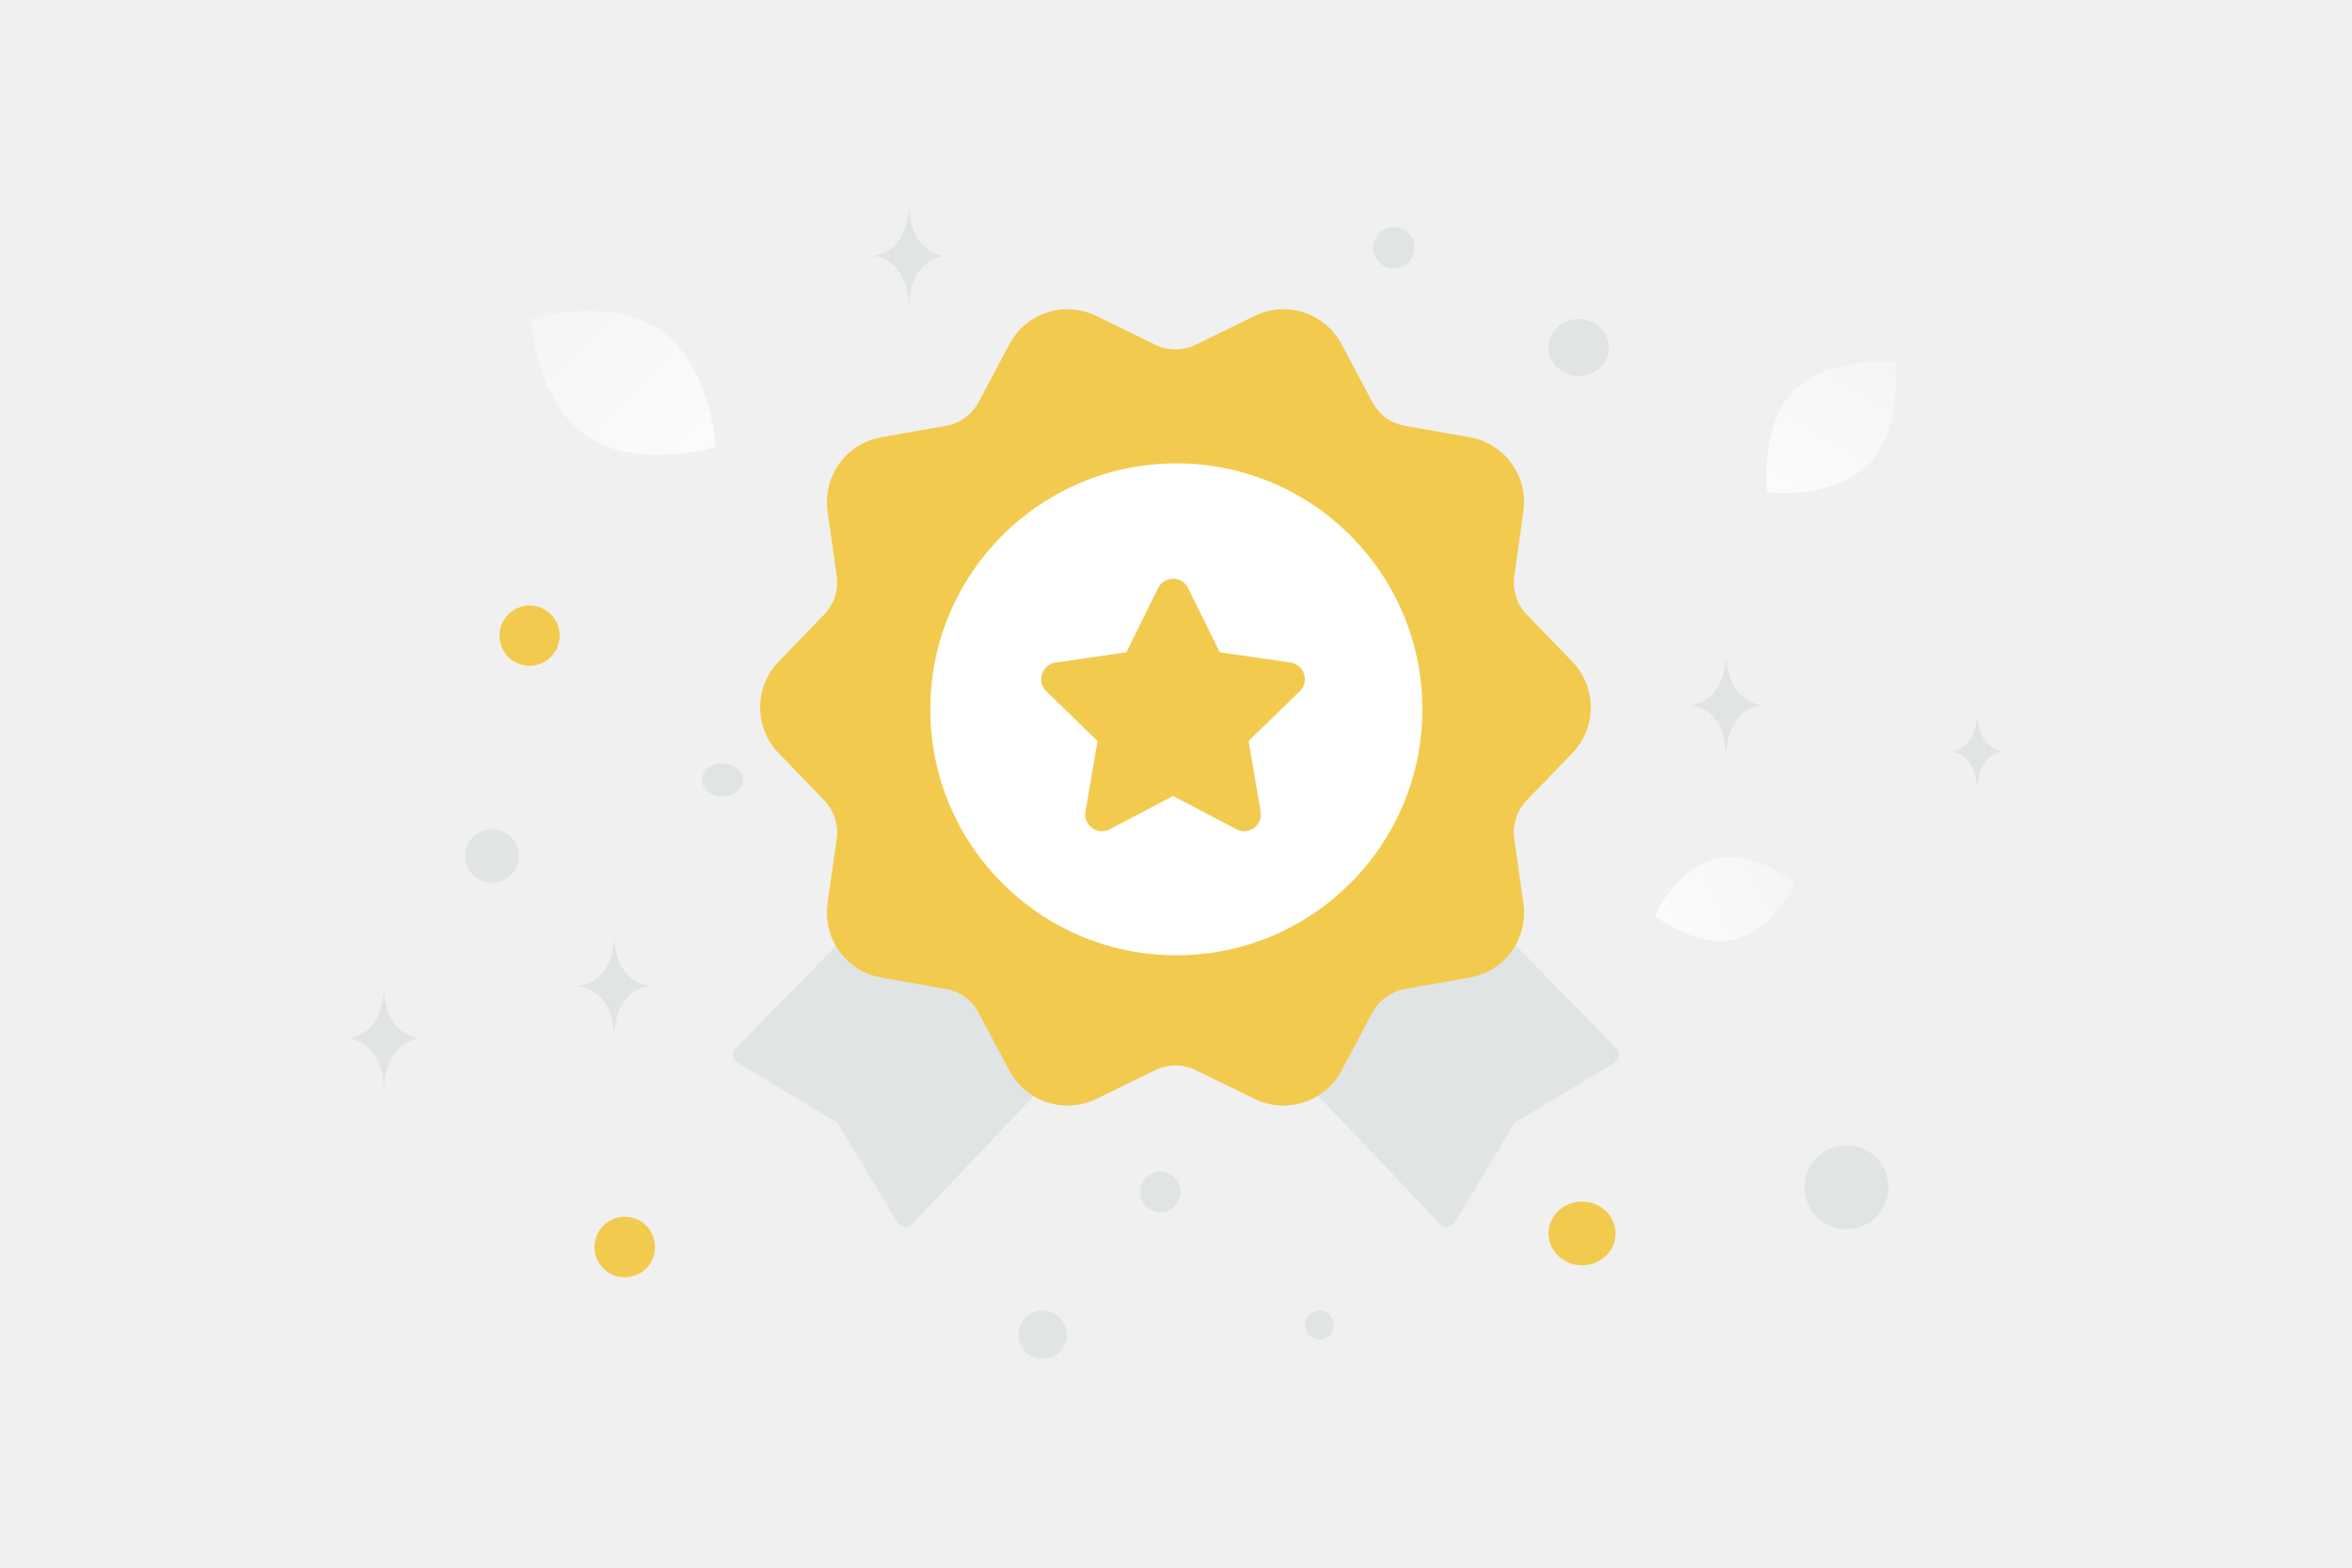
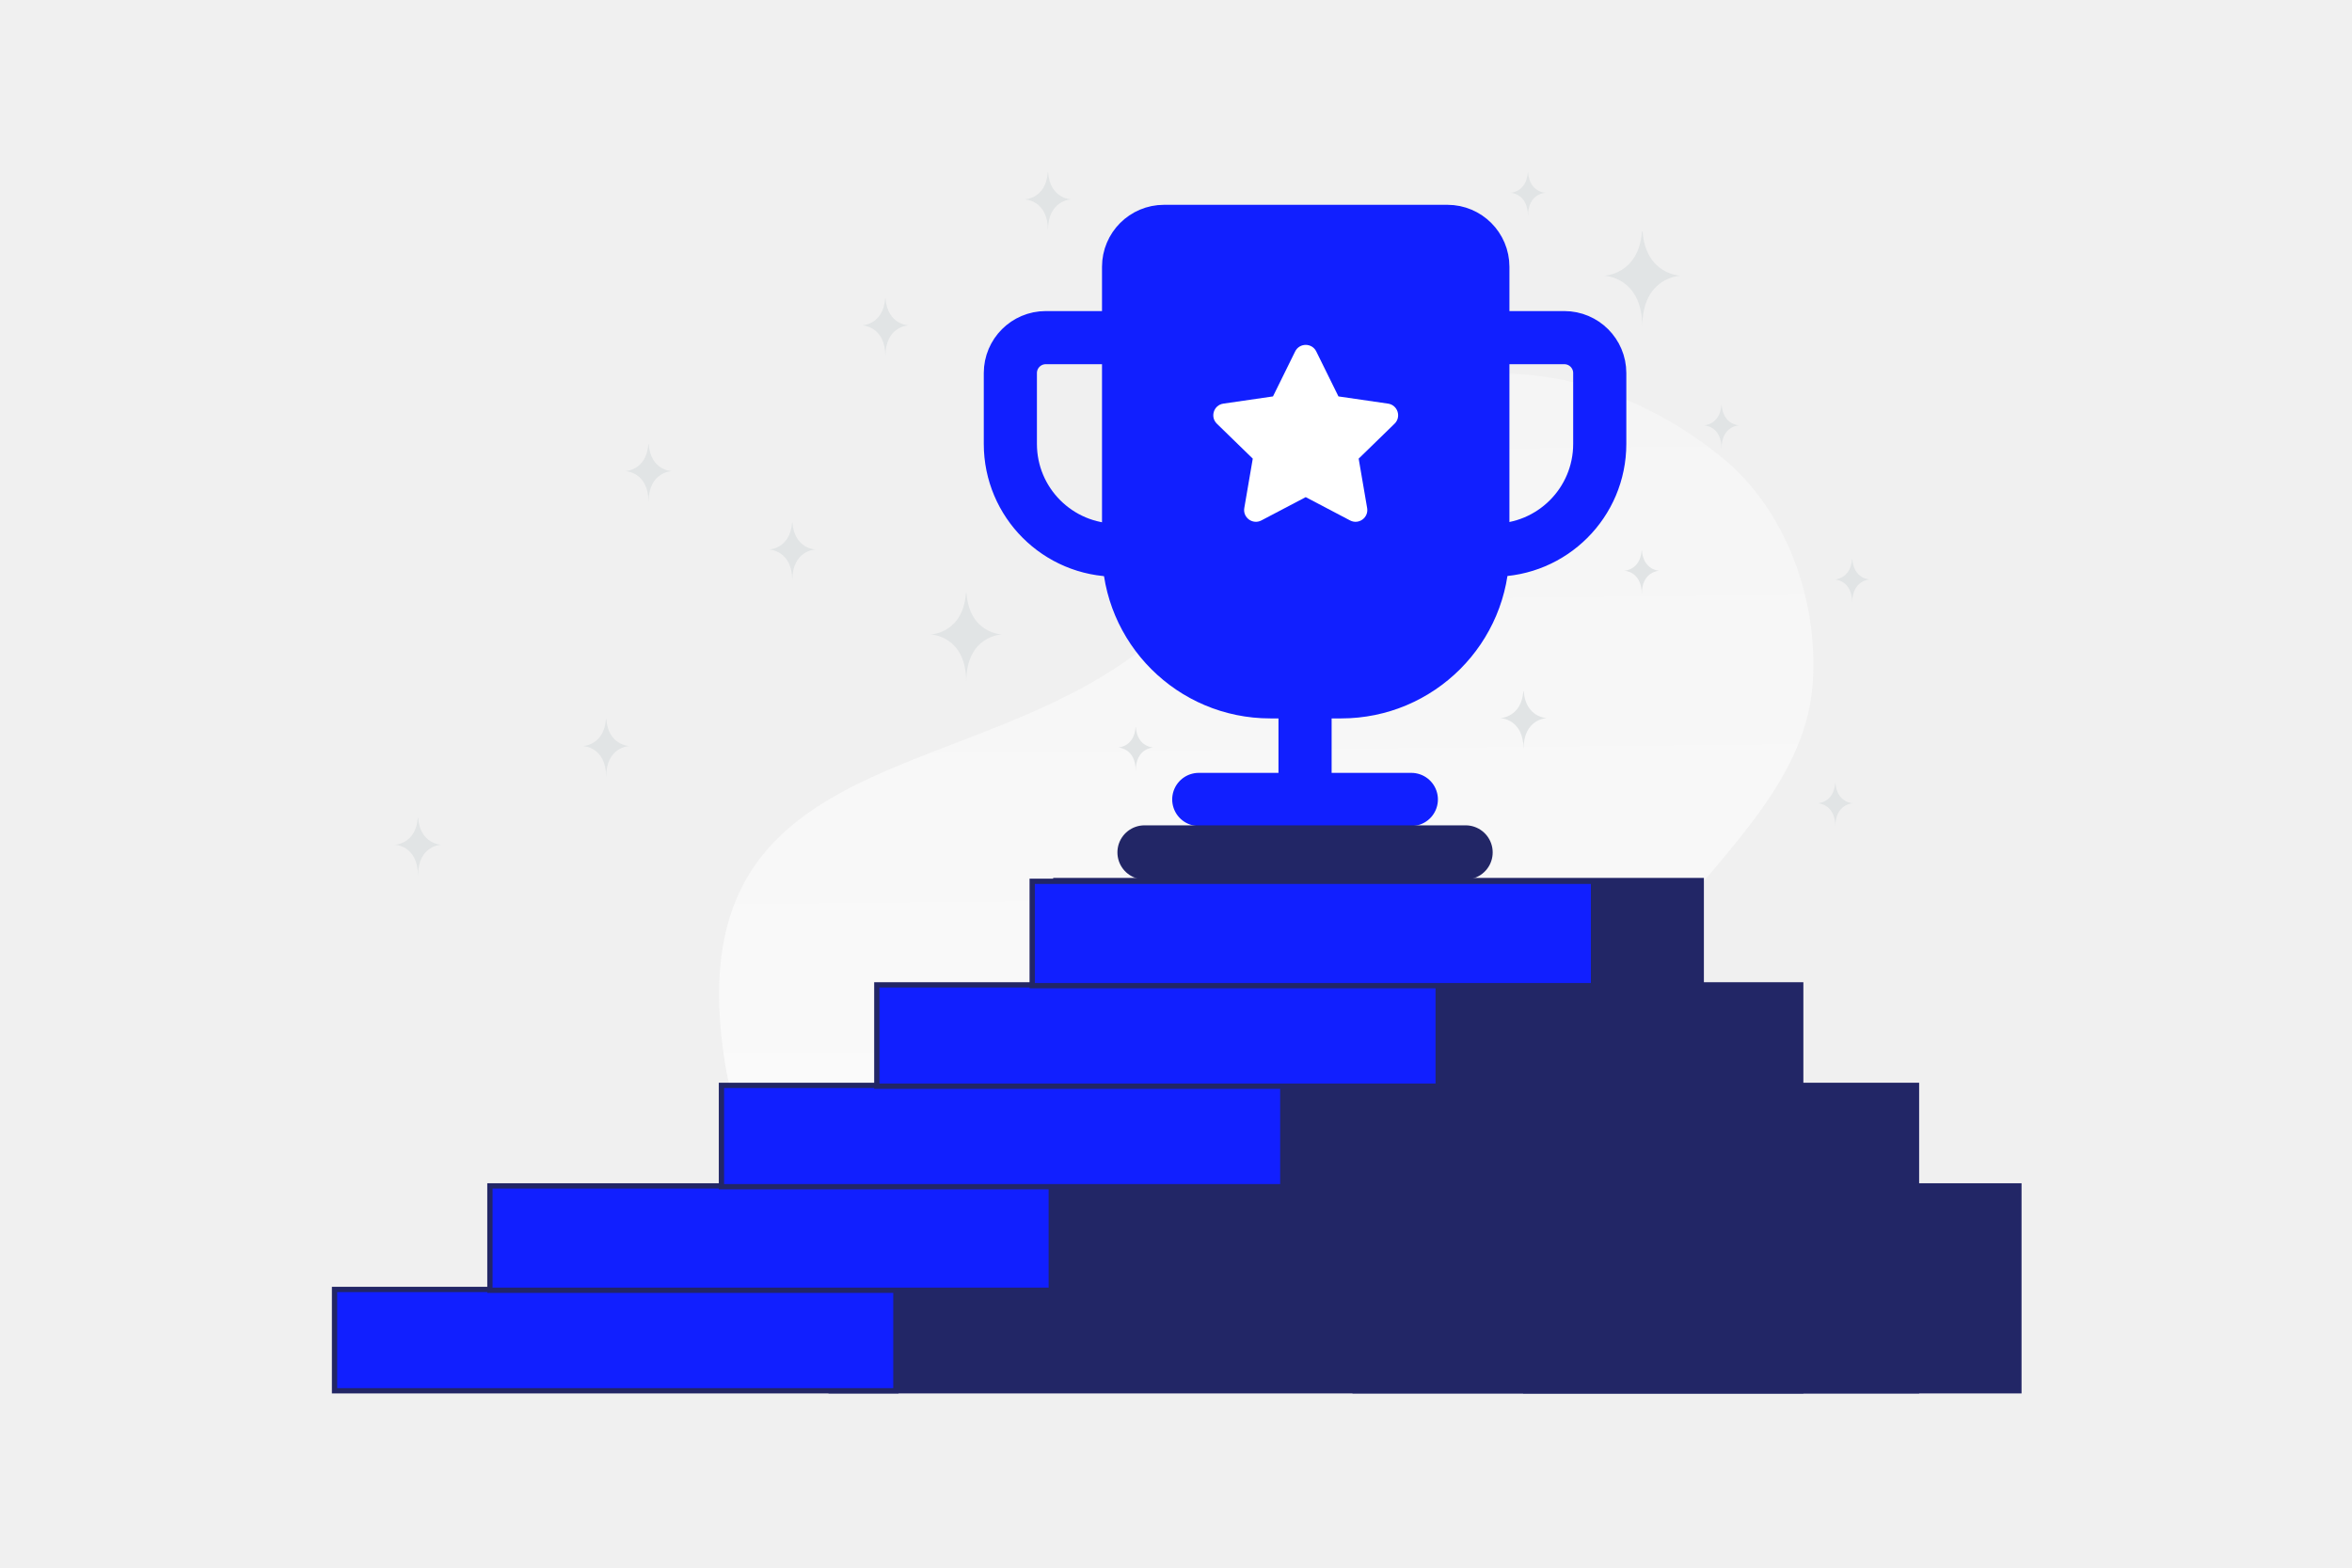
<svg xmlns="http://www.w3.org/2000/svg" width="900" height="600" viewBox="0 0 900 600" fill="none">
  <path fill="transparent" d="M0 0h900v600H0z" />
-   <path fill-rule="evenodd" clip-rule="evenodd" d="m493.103 402.188 60.511 63.553 23.28-38.799 38.799-23.279L567.178 354" fill="#E1E4E5" />
-   <path d="m493.103 402.188 60.511 63.553 23.28-38.799 38.799-23.279L567.178 354" stroke="#E1E4E5" stroke-width="7.464" stroke-linecap="round" stroke-linejoin="round" />
-   <path fill-rule="evenodd" clip-rule="evenodd" d="m406.945 402.188-60.511 63.553-23.279-38.799-38.799-23.279L332.87 354" fill="#E1E4E5" />
-   <path d="m406.945 402.188-60.511 63.553-23.279-38.799-38.799-23.279L332.87 354" stroke="#E1E4E5" stroke-width="7.464" stroke-linecap="round" stroke-linejoin="round" />
-   <path fill-rule="evenodd" clip-rule="evenodd" d="m459.213 135.273 22.503-11.003c10.383-5.075 22.938-1.009 28.355 9.218l11.748 22.131a21.478 21.478 0 0 0 15.24 11.066l24.677 4.33c11.391 2.002 19.135 12.664 17.521 24.117l-3.507 24.8a21.432 21.432 0 0 0 5.82 17.91l17.413 18.003c8.039 8.303 8.039 21.495 0 29.813l-17.413 18.003a21.431 21.431 0 0 0-5.82 17.909l3.507 24.801c1.614 11.453-6.13 22.115-17.521 24.117l-24.677 4.33a21.478 21.478 0 0 0-15.24 11.066l-11.748 22.131c-5.417 10.212-17.956 14.293-28.355 9.218l-22.503-11.003a21.44 21.44 0 0 0-18.825 0l-22.504 11.003c-10.382 5.075-22.938 1.009-28.354-9.218l-11.749-22.147a21.475 21.475 0 0 0-15.24-11.065l-24.676-4.33c-11.391-2.002-19.136-12.664-17.522-24.118l3.508-24.8a21.433 21.433 0 0 0-5.82-17.91l-17.413-18.002c-8.039-8.303-8.039-21.495 0-29.814l17.413-18.002a21.433 21.433 0 0 0 5.82-17.91l-3.492-24.8c-1.63-11.438 6.13-22.116 17.522-24.102l24.676-4.33a21.48 21.48 0 0 0 15.224-11.066l11.749-22.131c5.416-10.212 17.956-14.293 28.354-9.218l22.504 11.003a21.44 21.44 0 0 0 18.825 0z" fill="#f2cb4e" stroke="#f2cb4e" stroke-width="7.464" stroke-linecap="round" stroke-linejoin="round" />
-   <circle cx="450.126" cy="271.486" r="94.141" fill="#fff" />
-   <path fill-rule="evenodd" clip-rule="evenodd" d="m448.861 304.647 24.218 12.722c4.716 2.479 10.228-1.523 9.325-6.779l-4.622-26.967 19.595-19.082c3.814-3.72 1.711-10.202-3.558-10.97l-27.074-3.935-12.102-24.541c-2.359-4.784-9.164-4.784-11.523 0l-12.102 24.541-27.087 3.948c-5.27.768-7.372 7.251-3.558 10.97l19.595 19.083-4.623 26.966c-.903 5.256 4.609 9.259 9.326 6.779l24.217-12.722h-.027v-.013z" fill="#f2cb4e" />
-   <path d="M663.695 359.523c-14.841 3.515-30.537-9.071-30.537-9.071s8.376-18.279 23.222-21.784c14.841-3.516 30.532 9.059 30.532 9.059s-8.376 18.28-23.217 21.796z" fill="url(#a)" />
-   <path d="M224.479 166.891c19.546 13.463 49.407 4.052 49.407 4.052s-1.849-31.236-21.408-44.686c-19.546-13.463-49.394-4.065-49.394-4.065s1.849 31.236 21.395 44.699z" fill="url(#b)" />
-   <path d="M714.954 177.643c-13.483 13.723-38.695 10.829-38.695 10.829s-3.336-25.142 10.159-38.856c13.482-13.722 38.682-10.837 38.682-10.837s3.336 25.142-10.146 38.864z" fill="url(#c)" />
-   <circle cx="239.071" cy="477.267" r="11.584" transform="rotate(180 239.071 477.267)" fill="#f2cb4e" />
-   <ellipse cx="605.378" cy="472.081" rx="12.826" ry="12.185" transform="rotate(180 605.378 472.081)" fill="#f2cb4e" />
-   <circle r="11.516" transform="matrix(-1 0 0 1 202.646 243.282)" fill="#f2cb4e" />
-   <ellipse rx="11.544" ry="10.902" transform="matrix(-1 0 0 1 604.095 132.99)" fill="#E1E4E5" />
-   <circle r="9.267" transform="matrix(-1 0 0 1 398.914 510.841)" fill="#E1E4E5" />
-   <circle r="5.535" transform="matrix(-1 0 0 1 504.86 507.109)" fill="#E1E4E5" />
-   <circle r="7.907" transform="matrix(-1 0 0 1 533.378 94.83)" fill="#E1E4E5" />
-   <circle r="7.726" transform="scale(1 -1) rotate(-75 -75.225 -517.466)" fill="#E1E4E5" />
-   <circle r="10.279" transform="matrix(-1 0 0 1 188.247 327.594)" fill="#E1E4E5" />
-   <ellipse rx="7.907" ry="6.325" transform="matrix(-1 0 0 1 276.496 298.498)" fill="#E1E4E5" />
-   <circle r="16.08" transform="scale(1 -1) rotate(-75 57.215 -687.592)" fill="#E1E4E5" />
-   <path d="M234.868 359.784h.207c1.225 17.354 14.131 17.622 14.131 17.622s-14.231.277-14.231 20.33c0-20.053-14.232-20.33-14.232-20.33s12.901-.268 14.125-17.622zM347.707 80h.202c1.196 17.656 13.802 17.928 13.802 17.928s-13.9.282-13.9 20.684c0-20.402-13.901-20.684-13.901-20.684s12.601-.272 13.797-17.928zm-200.91 299.526h.202c1.196 17.656 13.801 17.928 13.801 17.928s-13.9.283-13.9 20.684c0-20.401-13.9-20.684-13.9-20.684s12.6-.272 13.797-17.928zm513.638-127.584h.202c1.197 17.656 13.802 17.928 13.802 17.928s-13.9.283-13.9 20.684c0-20.401-13.9-20.684-13.9-20.684s12.6-.272 13.796-17.928zm96.073 22.293h.151c.894 13.192 10.312 13.395 10.312 13.395s-10.386.212-10.386 15.455c0-15.243-10.385-15.455-10.385-15.455s9.414-.203 10.308-13.395z" fill="#E1E4E5" />
+   <path d="M277.988 410.24c9.974 56.687 145.877 145.079 270.985 71.593 58.186-34.18 45.311-65.471 83.056-119.427 22.498-32.159 58.866-60.975 61.598-100.755 2.366-34.337-11.662-67.393-33.89-85.848-49.991-41.505-135.286-58.057-192.967 39.05-57.681 97.107-214.487 49.184-188.782 195.387z" fill="url(#a)" />
+   <path fill="#222666" stroke="#222666" stroke-width="2.026" d="M404.013 337.013h246.974v194.974H404.013z" />
+   <path fill="#222666" stroke="#222666" stroke-width="2.026" d="M518.544 376.937h170.507V532.29H518.544z" />
+   <path fill="#222666" stroke="#222666" stroke-width="2.026" d="M583.827 415.407h149.524v116.882H583.827z" />
+   <path fill="#222666" stroke="#222666" stroke-width="2.026" d="M623.013 453.878h149.524v78.412H623.013zm-304.98 19.818h303.405v58.594H318.033z" />
+   <path fill="#111FFf" stroke="#222666" stroke-width="2.026" d="M128.013 493.514H342.82v38.776H128.013z" />
+   <path fill="#111FFf" stroke="#222666" stroke-width="2.026" d="M187.467 453.878h214.807v39.942H187.467z" />
+   <path fill="#111FFf" stroke="#222666" stroke-width="2.026" d="M276.065 415.407h214.807v38.776H276.065z" />
+   <path fill="#111FFf" stroke="#222666" stroke-width="2.026" d="M335.519 376.937h214.807v38.776H335.519z" />
+   <path fill="#111FFf" stroke="#222666" stroke-width="2.026" d="M394.973 337.301H609.78v39.942H394.973z" />
+   <path fill-rule="evenodd" clip-rule="evenodd" d="M513.194 264.79H486.08c-29.946 0-54.226-24.28-54.226-54.227V102.11c0-7.483 6.073-13.556 13.557-13.556h108.453c7.483 0 13.556 6.073 13.556 13.556v108.453c0 29.947-24.28 54.227-54.226 54.227z" fill="#111FFf" stroke="#111FFf" stroke-width="20.335" />
+   <path d="M499.382 251.742v54.226" stroke="#111FFf" stroke-width="20.335" />
+   <path d="M458.712 305.968h81.34" stroke="#111FFf" stroke-width="20.335" stroke-linecap="round" stroke-linejoin="round" />
+   <path d="M437.944 326.24H560.82" stroke="#222666" stroke-width="20.72" stroke-linecap="round" stroke-linejoin="round" />
+   <path d="M557.922 129.223h40.67c7.483 0 13.557 6.074 13.557 13.557v27.113c0 22.464-18.207 40.67-40.67 40.67h-13.557m-117.08-81.34h-40.67c-7.483 0-13.557 6.074-13.557 13.557v27.113c0 22.464 18.207 40.67 40.67 40.67h13.557" stroke="#111FFf" stroke-width="20.335" stroke-linecap="round" stroke-linejoin="round" />
+   <path fill-rule="evenodd" clip-rule="evenodd" d="m499.628 190.261 16.977 8.92c3.301 1.735 7.169-1.067 6.534-4.748l-3.241-18.898 13.735-13.372c2.675-2.607 1.202-7.152-2.496-7.685l-18.975-2.759-8.488-17.205c-1.651-3.352-6.424-3.352-8.083 0l-8.48 17.205-18.974 2.759c-3.699.533-5.171 5.078-2.497 7.685l13.736 13.372-3.242 18.898c-.634 3.681 3.233 6.483 6.534 4.748l16.977-8.92h-.017z" fill="#fff" />
+   <path d="M628.315 88.553h.214c1.267 16.715 14.618 16.972 14.618 16.972s-14.722.268-14.722 19.58c0-19.312-14.722-19.58-14.722-19.58s13.345-.257 14.612-16.972zM369.626 227h.2c1.181 15.586 13.631 15.826 13.631 15.826s-13.729.249-13.729 18.259c0-18.01-13.728-18.259-13.728-18.259s12.445-.24 13.626-15.826zm213.291 37.528h.13c.77 10.154 8.88 10.31 8.88 10.31s-8.944.163-8.944 11.895c0-11.732-8.943-11.895-8.943-11.895s8.107-.156 8.877-10.31zM338.72 114.217h.13c.77 10.154 8.88 10.31 8.88 10.31s-8.943.163-8.943 11.895c0-11.732-8.944-11.895-8.944-11.895s8.107-.156 8.877-10.31zm-106.843 161h.13c.769 10.154 8.88 10.31 8.88 10.31s-8.944.163-8.944 11.895c0-11.732-8.943-11.895-8.943-11.895s8.107-.156 8.877-10.31zm-72 37.783h.13c.769 10.154 8.88 10.31 8.88 10.31s-8.944.162-8.944 11.895c0-11.733-8.943-11.895-8.943-11.895s8.107-.156 8.877-10.31zM400.936 66h.13c.769 10.153 8.88 10.31 8.88 10.31s-8.944.162-8.944 11.895c0-11.733-8.943-11.895-8.943-11.895s8.107-.157 8.877-10.31zm-97.844 134h.13c.77 10.154 8.881 10.31 8.881 10.31s-8.944.162-8.944 11.895c0-11.733-8.943-11.895-8.943-11.895s8.107-.156 8.876-10.31zm-54.999-30h.13c.769 10.154 8.88 10.31 8.88 10.31s-8.944.162-8.944 11.895c0-11.733-8.943-11.895-8.943-11.895s8.107-.156 8.877-10.31zm186.44 108.312h.098c.581 7.664 6.703 7.782 6.703 7.782s-6.751.123-6.751 8.979c0-8.856-6.75-8.979-6.75-8.979s6.119-.118 6.7-7.782zm193.647-67.66h.098c.581 7.665 6.703 7.783 6.703 7.783s-6.751.122-6.751 8.978c0-8.856-6.75-8.978-6.75-8.978s6.119-.118 6.7-7.783zM708.7 214h.098c.581 7.664 6.703 7.782 6.703 7.782s-6.75.123-6.75 8.979c0-8.856-6.751-8.979-6.751-8.979s6.119-.118 6.7-7.782zm-6.448 85.652h.098c.581 7.665 6.703 7.783 6.703 7.783s-6.751.122-6.751 8.978c0-8.856-6.751-8.978-6.751-8.978s6.12-.118 6.701-7.783zM584.629 66h.098c.581 7.664 6.703 7.782 6.703 7.782s-6.751.123-6.751 8.979c0-8.856-6.751-8.979-6.751-8.979s6.12-.118 6.701-7.782zm74.071 89h.098c.581 7.664 6.703 7.782 6.703 7.782s-6.75.123-6.75 8.979c0-8.856-6.751-8.979-6.751-8.979s6.119-.118 6.7-7.782z" fill="#E1E4E5" />
  <defs>
-     <linearGradient id="a" x1="607.808" y1="368.264" x2="737.725" y2="306.887" gradientUnits="userSpaceOnUse">
-       <stop stop-color="#fff" />
-       <stop offset="1" stop-color="#EEE" />
-     </linearGradient>
-     <linearGradient id="b" x1="300.619" y1="211.065" x2="146.758" y2="48.823" gradientUnits="userSpaceOnUse">
-       <stop stop-color="#fff" />
-       <stop offset="1" stop-color="#EEE" />
-     </linearGradient>
-     <linearGradient id="c" x1="661.161" y1="224.516" x2="758.632" y2="71.721" gradientUnits="userSpaceOnUse">
+     <linearGradient id="a" x1="486.791" y1="715.394" x2="476.839" y2="-255.841" gradientUnits="userSpaceOnUse">
      <stop stop-color="#fff" />
      <stop offset="1" stop-color="#EEE" />
    </linearGradient>
  </defs>
</svg>
